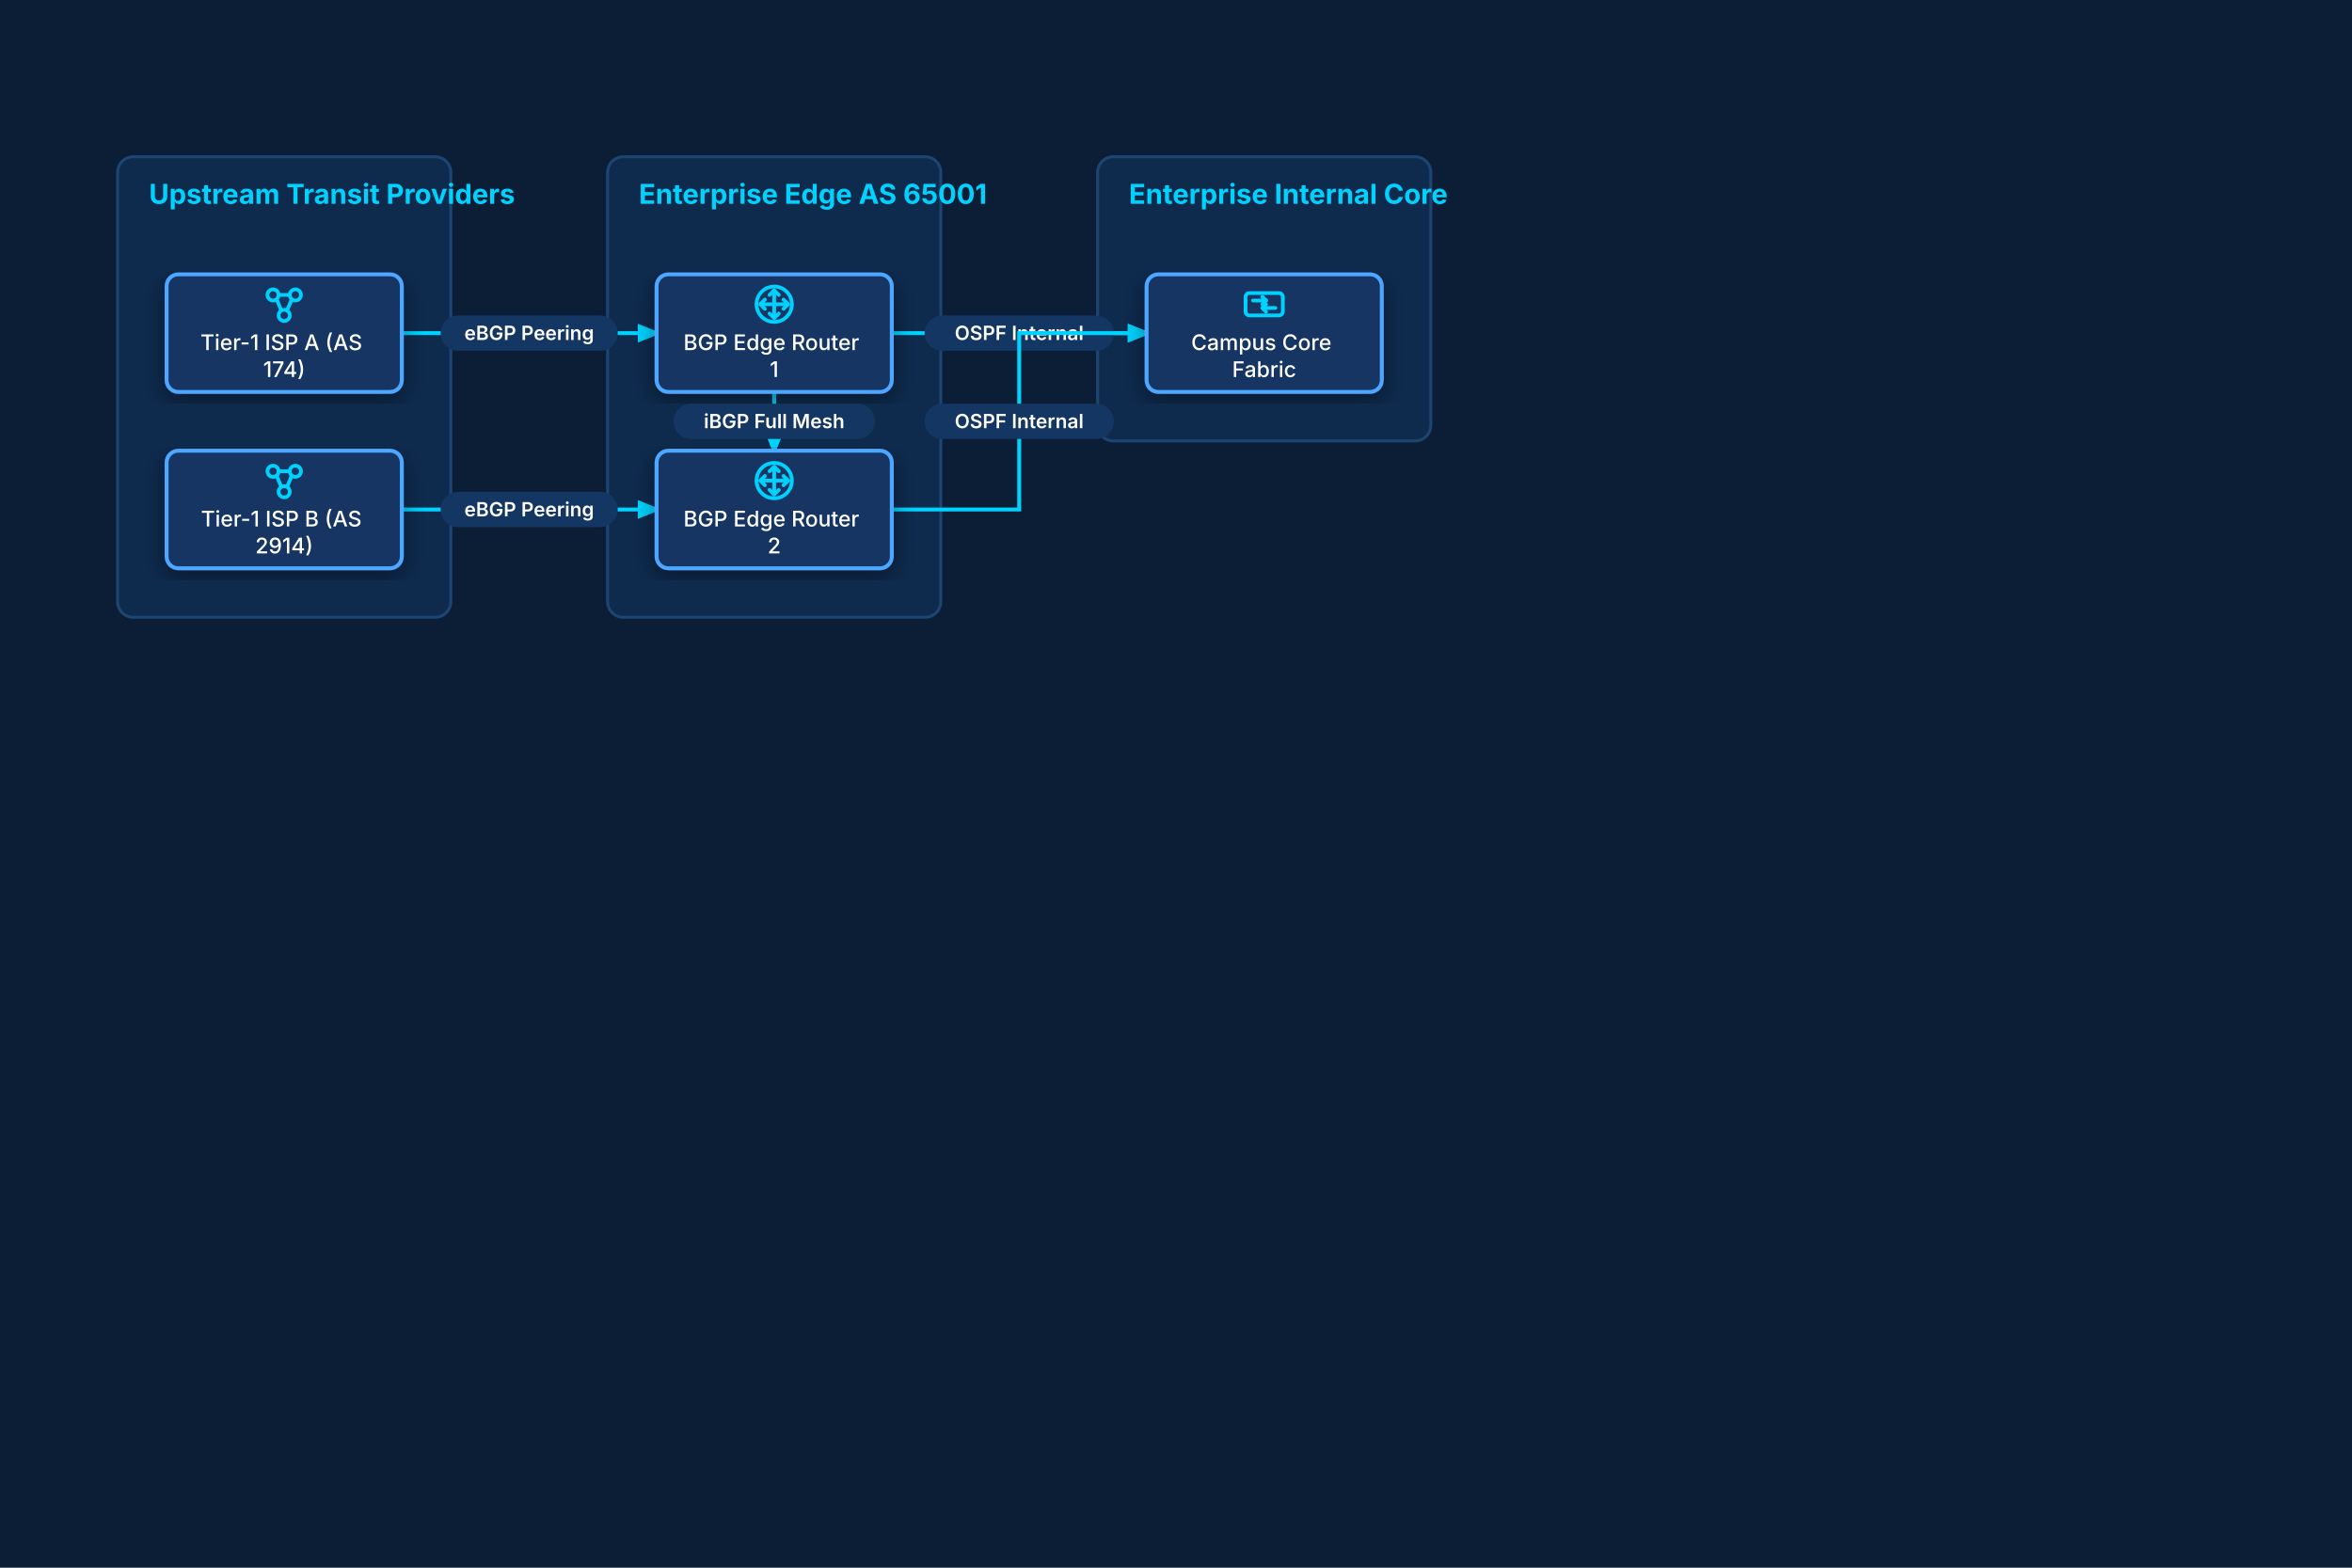
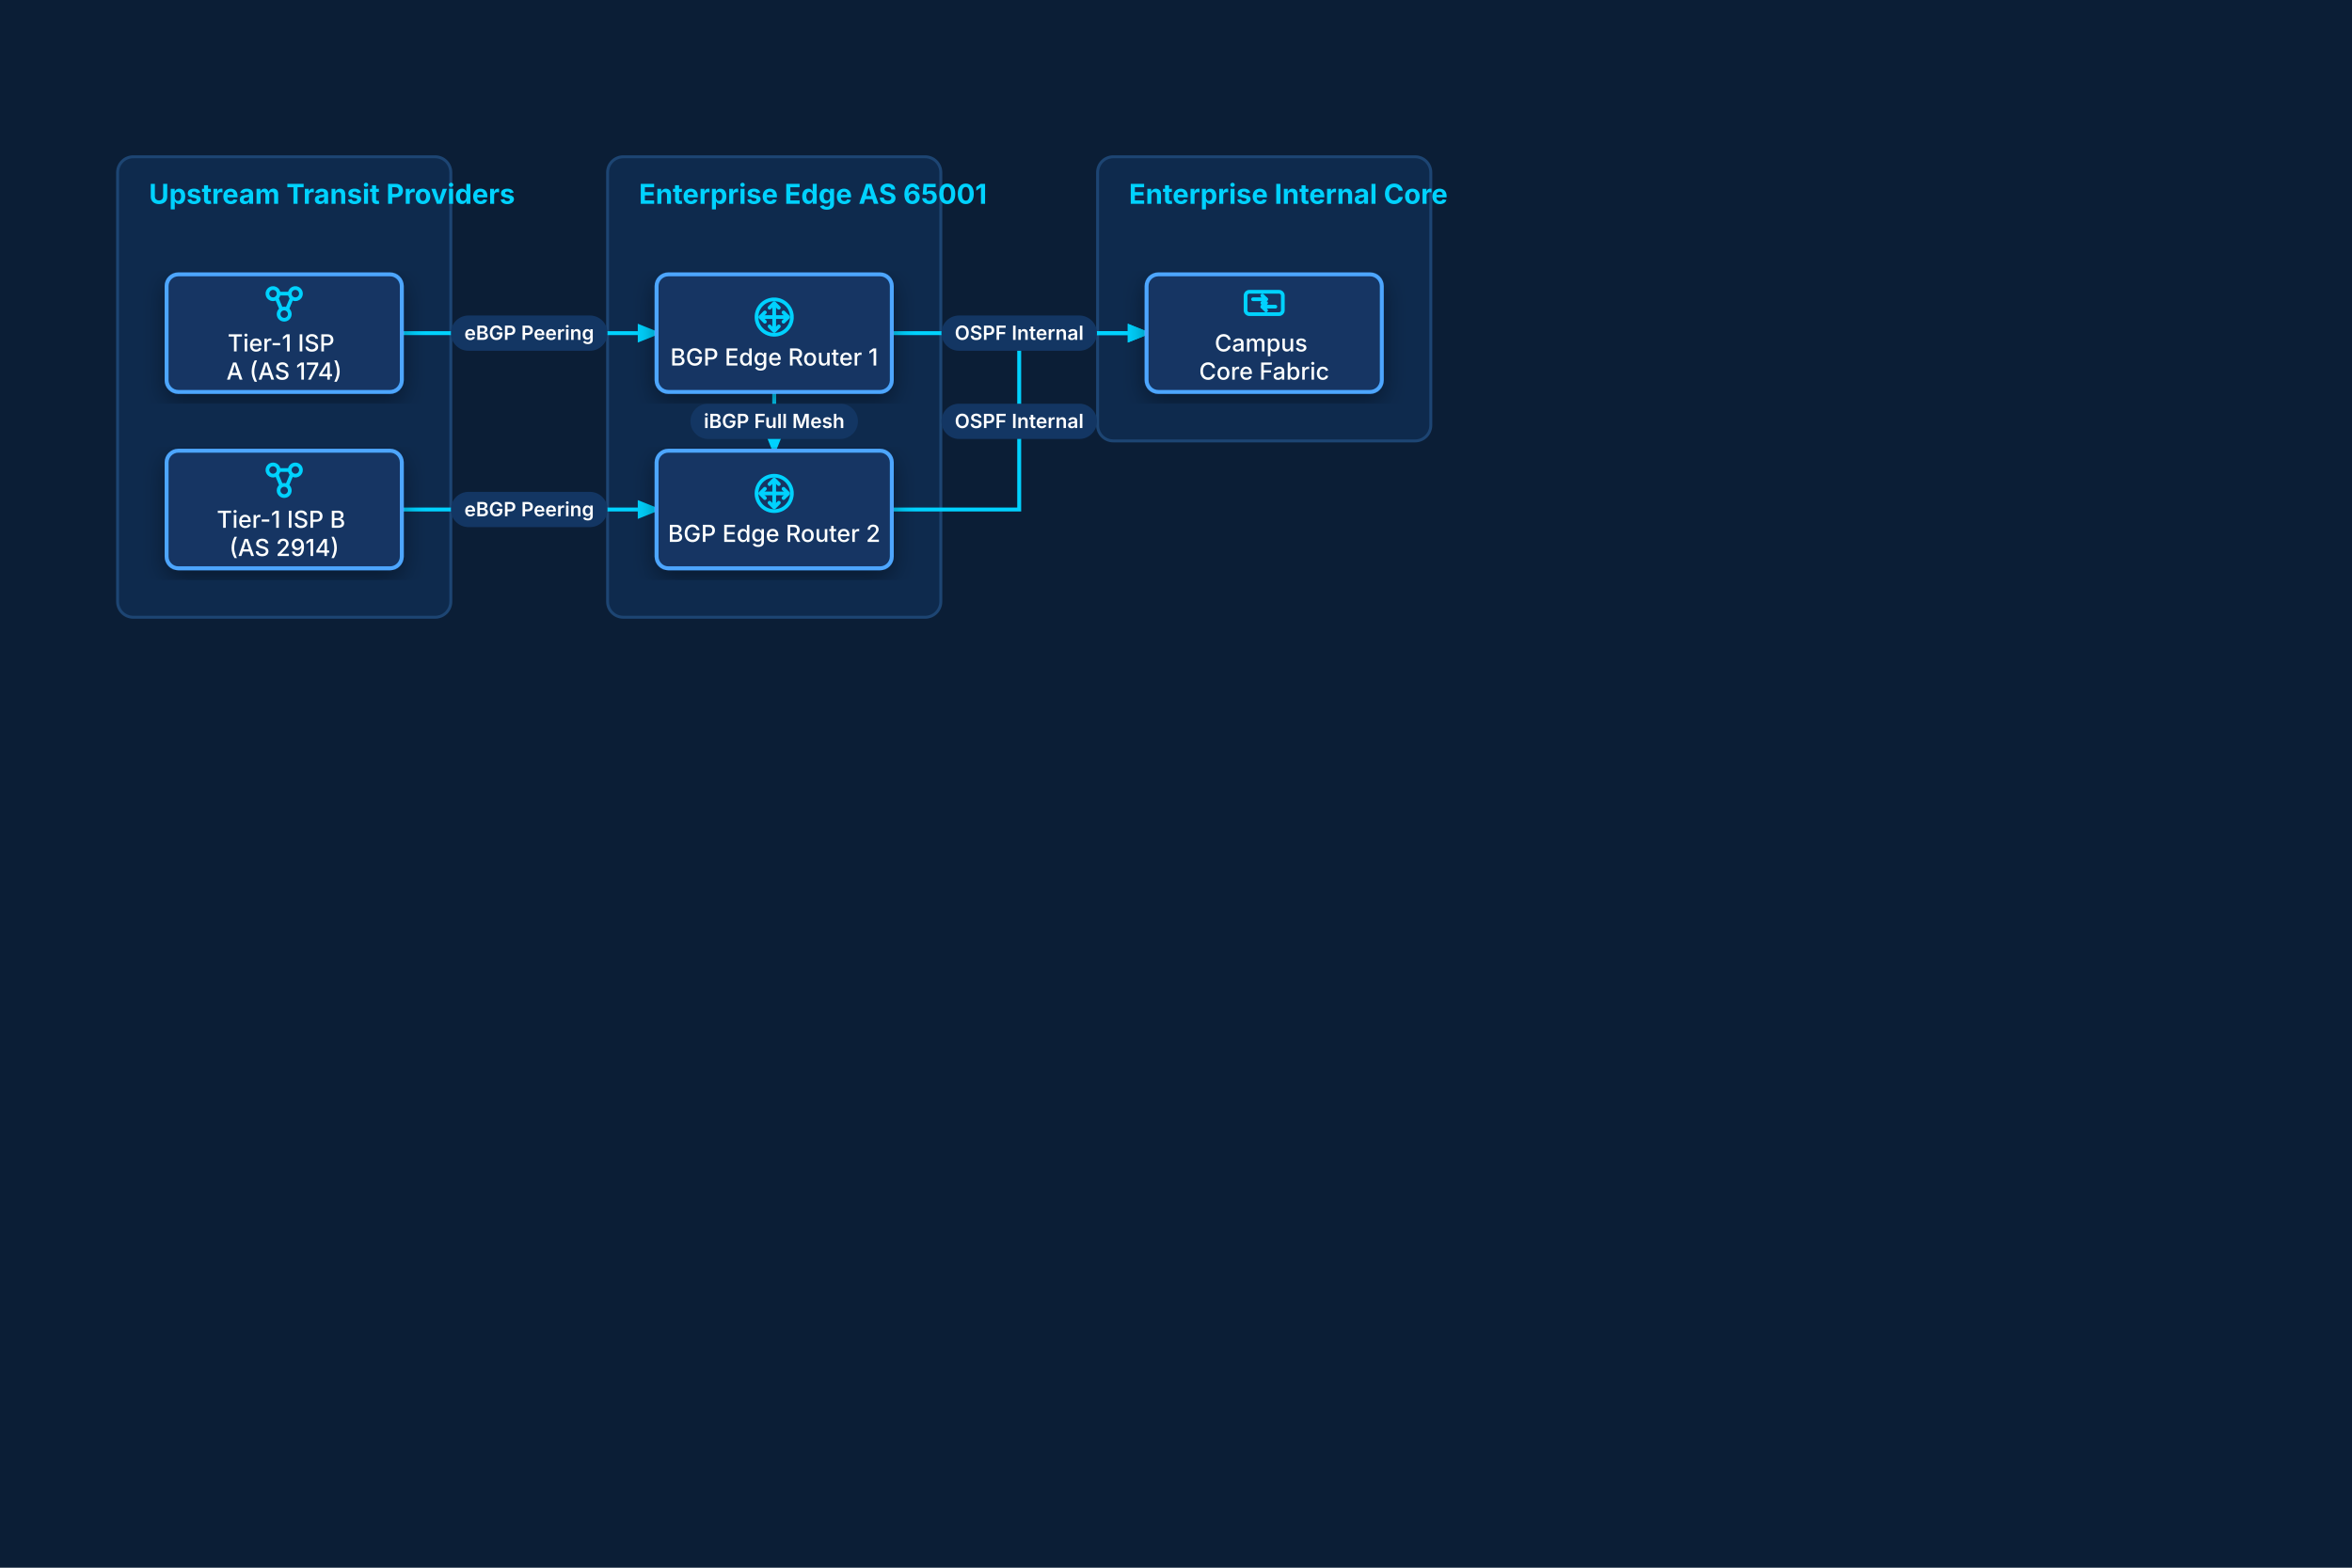
<svg xmlns="http://www.w3.org/2000/svg" viewBox="0 0 1200 800" width="1200" height="800">
  <defs>
    <marker id="arrow" viewBox="0 0 10 10" refX="8" refY="5" markerWidth="6" markerHeight="6" orient="auto-start-reverse">
      <path d="M 0 1 L 10 5 L 0 9 z" fill="#00D2FF" />
    </marker>
    <marker id="arrow-tail" viewBox="0 0 10 10" refX="2" refY="5" markerWidth="6" markerHeight="6" orient="auto">
      <path d="M 10 1 L 0 5 L 10 9 z" fill="#00D2FF" />
    </marker>
    <filter id="shadow" x="-10%" y="-10%" width="120%" height="120%">
      <feDropShadow dx="0" dy="4" stdDeviation="6" flood-color="#000000" flood-opacity="0.4" />
    </filter>
  </defs>
  <rect width="100%" height="100%" fill="#0B1E36" />
  <g id="group_1">
    <rect x="60.0" y="80.0" width="170.0" height="235.0" rx="8" fill="#0E2A4D" stroke="#1D4573" stroke-width="1.5" />
-     <text x="76.0" y="104.0" fill="#00D2FF" font-family="Inter, -apple-system, BlinkMacSystemFont, 'Segoe UI', Roboto, sans-serif" font-size="14" font-weight="bold">Upstream Transit Providers</text>
+     <text x="76" y="104" fill="#00D2FF" font-family="Inter, -apple-system, BlinkMacSystemFont, 'Segoe UI', Roboto, sans-serif" font-size="14" font-weight="700" text-anchor="start">Upstream Transit Providers</text>
  </g>
  <g id="group_2">
    <rect x="310.0" y="80.0" width="170.0" height="235.0" rx="8" fill="#0E2A4D" stroke="#1D4573" stroke-width="1.5" />
-     <text x="326.0" y="104.0" fill="#00D2FF" font-family="Inter, -apple-system, BlinkMacSystemFont, 'Segoe UI', Roboto, sans-serif" font-size="14" font-weight="bold">Enterprise Edge AS 65001</text>
+     <text x="326" y="104" fill="#00D2FF" font-family="Inter, -apple-system, BlinkMacSystemFont, 'Segoe UI', Roboto, sans-serif" font-size="14" font-weight="700" text-anchor="start">Enterprise Edge AS 65001</text>
  </g>
  <g id="group_3">
    <rect x="560.0" y="80.0" width="170.0" height="145.0" rx="8" fill="#0E2A4D" stroke="#1D4573" stroke-width="1.5" />
-     <text x="576.0" y="104.0" fill="#00D2FF" font-family="Inter, -apple-system, BlinkMacSystemFont, 'Segoe UI', Roboto, sans-serif" font-size="14" font-weight="bold">Enterprise Internal Core</text>
+     <text x="576" y="104" fill="#00D2FF" font-family="Inter, -apple-system, BlinkMacSystemFont, 'Segoe UI', Roboto, sans-serif" font-size="14" font-weight="700" text-anchor="start">Enterprise Internal Core</text>
  </g>
  <path d="M 205.0 170.0 L 335.0 170.0" fill="none" stroke="#00D2FF" stroke-width="2" marker-end="url(#arrow)" />
-   <g class="badge">
-     <rect x="224.8" y="161.0" width="90.4" height="18.0" rx="9.0" fill="#133663" />
-     <text x="270.0" y="173.5" fill="#FFFFFF" font-size="10.0" font-family="Inter, -apple-system, BlinkMacSystemFont, 'Segoe UI', Roboto, sans-serif" font-weight="600" text-anchor="middle">eBGP Peering</text>
-   </g>
  <path d="M 205.0 260.0 L 335.0 260.0" fill="none" stroke="#00D2FF" stroke-width="2" marker-end="url(#arrow)" />
-   <g class="badge">
-     <rect x="224.8" y="251.0" width="90.4" height="18.0" rx="9.0" fill="#133663" />
-     <text x="270.0" y="263.5" fill="#FFFFFF" font-size="10.0" font-family="Inter, -apple-system, BlinkMacSystemFont, 'Segoe UI', Roboto, sans-serif" font-weight="600" text-anchor="middle">eBGP Peering</text>
-   </g>
  <path d="M 395.0 200.0 L 395.0 230.0" fill="none" stroke="#00D2FF" stroke-width="2" marker-end="url(#arrow)" />
-   <g class="badge">
-     <rect x="343.6" y="206.0" width="102.8" height="18.0" rx="9.0" fill="#133663" />
-     <text x="395.0" y="218.5" fill="#FFFFFF" font-size="10.0" font-family="Inter, -apple-system, BlinkMacSystemFont, 'Segoe UI', Roboto, sans-serif" font-weight="600" text-anchor="middle">iBGP Full Mesh</text>
-   </g>
  <path d="M 455.0 170.0 L 585.0 170.0" fill="none" stroke="#00D2FF" stroke-width="2" marker-end="url(#arrow)" />
-   <g class="badge">
-     <rect x="471.7" y="161.0" width="96.6" height="18.0" rx="9.0" fill="#133663" />
-     <text x="520.0" y="173.5" fill="#FFFFFF" font-size="10.0" font-family="Inter, -apple-system, BlinkMacSystemFont, 'Segoe UI', Roboto, sans-serif" font-weight="600" text-anchor="middle">OSPF Internal</text>
-   </g>
  <path d="M 455.0 260.0 L 520.0 260.0 L 520.0 170.0 L 585.0 170.0" fill="none" stroke="#00D2FF" stroke-width="2" marker-end="url(#arrow)" />
  <g class="badge">
-     <rect x="471.7" y="206.0" width="96.6" height="18.0" rx="9.0" fill="#133663" />
-     <text x="520.0" y="218.5" fill="#FFFFFF" font-size="10.0" font-family="Inter, -apple-system, BlinkMacSystemFont, 'Segoe UI', Roboto, sans-serif" font-weight="600" text-anchor="middle">OSPF Internal</text>
+     <rect x="230.037" y="161.0" width="79.926" height="18.0" rx="9.0" fill="#133663" />
+     <text x="270" y="173.44" fill="#FFFFFF" font-family="Inter, -apple-system, BlinkMacSystemFont, 'Segoe UI', Roboto, sans-serif" font-size="10" font-weight="600" text-anchor="middle">eBGP Peering</text>
+   </g>
+   <g class="badge">
+     <rect x="230.037" y="251.0" width="79.926" height="18.0" rx="9.0" fill="#133663" />
+     <text x="270" y="263.44" fill="#FFFFFF" font-family="Inter, -apple-system, BlinkMacSystemFont, 'Segoe UI', Roboto, sans-serif" font-size="10" font-weight="600" text-anchor="middle">eBGP Peering</text>
+   </g>
+   <g class="badge">
+     <rect x="352.269" y="206.0" width="85.463" height="18.0" rx="9.0" fill="#133663" />
+     <text x="395" y="218.44" fill="#FFFFFF" font-family="Inter, -apple-system, BlinkMacSystemFont, 'Segoe UI', Roboto, sans-serif" font-size="10" font-weight="600" text-anchor="middle">iBGP Full Mesh</text>
+   </g>
+   <g class="badge">
+     <rect x="480.32" y="161.0" width="79.359" height="18.0" rx="9.0" fill="#133663" />
+     <text x="520" y="173.44" fill="#FFFFFF" font-family="Inter, -apple-system, BlinkMacSystemFont, 'Segoe UI', Roboto, sans-serif" font-size="10" font-weight="600" text-anchor="middle">OSPF Internal</text>
+   </g>
+   <g class="badge">
+     <rect x="480.32" y="206.0" width="79.359" height="18.0" rx="9.0" fill="#133663" />
+     <text x="520" y="218.44" fill="#FFFFFF" font-family="Inter, -apple-system, BlinkMacSystemFont, 'Segoe UI', Roboto, sans-serif" font-size="10" font-weight="600" text-anchor="middle">OSPF Internal</text>
  </g>
  <g id="isp1" filter="url(#shadow)">
    <rect x="85.0" y="140.0" width="120.0" height="60.0" rx="6.0" fill="#133663" stroke="#4DA6FF" stroke-width="2.0" />
-     <g class="icon icon-bgp" transform="translate(133.6, 143.85) scale(0.95)">
+     <g class="icon icon-bgp" transform="translate(133.6, 143.2) scale(0.95)">
      <circle cx="6" cy="7" r="3" fill="none" stroke="#00D2FF" stroke-width="2.0" />
      <circle cx="18" cy="7" r="3" fill="none" stroke="#00D2FF" stroke-width="2.0" />
      <circle cx="12" cy="18" r="3" fill="none" stroke="#00D2FF" stroke-width="2.0" />
      <line x1="9" y1="7" x2="15" y2="7" stroke="#00D2FF" stroke-width="2.0" />
      <line x1="8" y1="9.5" x2="10.5" y2="15.5" stroke="#00D2FF" stroke-width="2.0" />
      <line x1="16" y1="9.5" x2="13.5" y2="15.5" stroke="#00D2FF" stroke-width="2.0" />
    </g>
-     <text x="145.0" y="178.65" text-anchor="middle" fill="#FFFFFF" font-family="Inter, -apple-system, BlinkMacSystemFont, 'Segoe UI', Roboto, sans-serif" font-size="11.0" font-weight="500">
-       <tspan x="145.0" dy="0">Tier-1 ISP A (AS</tspan>
-       <tspan x="145.0" dy="13.75">174)</tspan>
+     <text x="145" y="179.33" text-anchor="middle" fill="#FFFFFF" font-family="Inter, -apple-system, BlinkMacSystemFont, 'Segoe UI', Roboto, sans-serif" font-size="12" font-weight="500">
+       <tspan x="145" dy="0">Tier-1 ISP</tspan>
+       <tspan x="145" dy="14.4">A (AS 174)</tspan>
    </text>
  </g>
  <g id="isp2" filter="url(#shadow)">
    <rect x="85.0" y="230.0" width="120.0" height="60.0" rx="6.0" fill="#133663" stroke="#4DA6FF" stroke-width="2.0" />
-     <g class="icon icon-bgp" transform="translate(133.6, 233.85) scale(0.95)">
+     <g class="icon icon-bgp" transform="translate(133.6, 233.2) scale(0.95)">
      <circle cx="6" cy="7" r="3" fill="none" stroke="#00D2FF" stroke-width="2.0" />
      <circle cx="18" cy="7" r="3" fill="none" stroke="#00D2FF" stroke-width="2.0" />
      <circle cx="12" cy="18" r="3" fill="none" stroke="#00D2FF" stroke-width="2.0" />
      <line x1="9" y1="7" x2="15" y2="7" stroke="#00D2FF" stroke-width="2.0" />
      <line x1="8" y1="9.5" x2="10.5" y2="15.5" stroke="#00D2FF" stroke-width="2.0" />
      <line x1="16" y1="9.5" x2="13.5" y2="15.5" stroke="#00D2FF" stroke-width="2.0" />
    </g>
-     <text x="145.0" y="268.65" text-anchor="middle" fill="#FFFFFF" font-family="Inter, -apple-system, BlinkMacSystemFont, 'Segoe UI', Roboto, sans-serif" font-size="11.0" font-weight="500">
-       <tspan x="145.0" dy="0">Tier-1 ISP B (AS</tspan>
-       <tspan x="145.0" dy="13.75">2914)</tspan>
+     <text x="145" y="269.33" text-anchor="middle" fill="#FFFFFF" font-family="Inter, -apple-system, BlinkMacSystemFont, 'Segoe UI', Roboto, sans-serif" font-size="12" font-weight="500">
+       <tspan x="145" dy="0">Tier-1 ISP B</tspan>
+       <tspan x="145" dy="14.4">(AS 2914)</tspan>
    </text>
  </g>
  <g id="edge1" filter="url(#shadow)">
    <rect x="335.0" y="140.0" width="120.0" height="60.0" rx="6.0" fill="#133663" stroke="#4DA6FF" stroke-width="2.0" />
-     <g class="icon icon-core_router" transform="translate(383.6, 143.85) scale(0.95)">
+     <g class="icon icon-core_router" transform="translate(383.6, 150.4) scale(0.95)">
      <circle cx="12" cy="12" r="9.5" fill="none" stroke="#00D2FF" stroke-width="2.0" />
      <line x1="12" y1="4.5" x2="12" y2="19.5" stroke="#00D2FF" stroke-width="2.0" />
      <polyline points="9.5,7 12,4.5 14.5,7" fill="none" stroke="#00D2FF" stroke-width="2.0" stroke-linecap="round" stroke-linejoin="round" />
      <polyline points="9.5,17 12,19.5 14.5,17" fill="none" stroke="#00D2FF" stroke-width="2.0" stroke-linecap="round" stroke-linejoin="round" />
      <line x1="4.5" y1="12" x2="19.5" y2="12" stroke="#00D2FF" stroke-width="2.0" />
      <polyline points="7,9.5 4.5,12 7,14.5" fill="none" stroke="#00D2FF" stroke-width="2.0" stroke-linecap="round" stroke-linejoin="round" />
      <polyline points="17,9.5 19.5,12 17,14.5" fill="none" stroke="#00D2FF" stroke-width="2.0" stroke-linecap="round" stroke-linejoin="round" />
    </g>
-     <text x="395.0" y="178.65" text-anchor="middle" fill="#FFFFFF" font-family="Inter, -apple-system, BlinkMacSystemFont, 'Segoe UI', Roboto, sans-serif" font-size="11.0" font-weight="500">
-       <tspan x="395.0" dy="0">BGP Edge Router</tspan>
-       <tspan x="395.0" dy="13.75">1</tspan>
-     </text>
+     <text x="395" y="186.53" fill="#FFFFFF" font-family="Inter, -apple-system, BlinkMacSystemFont, 'Segoe UI', Roboto, sans-serif" font-size="12" font-weight="500" text-anchor="middle">BGP Edge Router 1</text>
  </g>
  <g id="edge2" filter="url(#shadow)">
    <rect x="335.0" y="230.0" width="120.0" height="60.0" rx="6.0" fill="#133663" stroke="#4DA6FF" stroke-width="2.0" />
-     <g class="icon icon-core_router" transform="translate(383.6, 233.85) scale(0.95)">
+     <g class="icon icon-core_router" transform="translate(383.6, 240.4) scale(0.95)">
      <circle cx="12" cy="12" r="9.5" fill="none" stroke="#00D2FF" stroke-width="2.0" />
      <line x1="12" y1="4.5" x2="12" y2="19.5" stroke="#00D2FF" stroke-width="2.0" />
      <polyline points="9.5,7 12,4.5 14.5,7" fill="none" stroke="#00D2FF" stroke-width="2.0" stroke-linecap="round" stroke-linejoin="round" />
      <polyline points="9.5,17 12,19.5 14.5,17" fill="none" stroke="#00D2FF" stroke-width="2.0" stroke-linecap="round" stroke-linejoin="round" />
      <line x1="4.5" y1="12" x2="19.5" y2="12" stroke="#00D2FF" stroke-width="2.0" />
      <polyline points="7,9.5 4.5,12 7,14.5" fill="none" stroke="#00D2FF" stroke-width="2.0" stroke-linecap="round" stroke-linejoin="round" />
      <polyline points="17,9.5 19.5,12 17,14.5" fill="none" stroke="#00D2FF" stroke-width="2.0" stroke-linecap="round" stroke-linejoin="round" />
    </g>
-     <text x="395.0" y="268.65" text-anchor="middle" fill="#FFFFFF" font-family="Inter, -apple-system, BlinkMacSystemFont, 'Segoe UI', Roboto, sans-serif" font-size="11.0" font-weight="500">
-       <tspan x="395.0" dy="0">BGP Edge Router</tspan>
-       <tspan x="395.0" dy="13.75">2</tspan>
-     </text>
+     <text x="395" y="276.53" fill="#FFFFFF" font-family="Inter, -apple-system, BlinkMacSystemFont, 'Segoe UI', Roboto, sans-serif" font-size="12" font-weight="500" text-anchor="middle">BGP Edge Router 2</text>
  </g>
  <g id="core_fabric" filter="url(#shadow)">
    <rect x="585.0" y="140.0" width="120.0" height="60.0" rx="6.0" fill="#133663" stroke="#4DA6FF" stroke-width="2.0" />
-     <g class="icon icon-switch" transform="translate(633.6, 143.85) scale(0.95)">
+     <g class="icon icon-switch" transform="translate(633.6, 143.2) scale(0.95)">
      <rect x="2" y="6" width="20" height="12" rx="2" fill="none" stroke="#00D2FF" stroke-width="2.0" />
      <line x1="6" y1="10" x2="13" y2="10" stroke="#00D2FF" stroke-width="2.0" stroke-linecap="round" />
      <polyline points="11,8 13,10 11,12" fill="none" stroke="#00D2FF" stroke-width="2.0" stroke-linecap="round" stroke-linejoin="round" />
      <line x1="18" y1="14" x2="11" y2="14" stroke="#00D2FF" stroke-width="2.0" stroke-linecap="round" />
      <polyline points="13,12 11,14 13,16" fill="none" stroke="#00D2FF" stroke-width="2.0" stroke-linecap="round" stroke-linejoin="round" />
    </g>
-     <text x="645.0" y="178.65" text-anchor="middle" fill="#FFFFFF" font-family="Inter, -apple-system, BlinkMacSystemFont, 'Segoe UI', Roboto, sans-serif" font-size="11.0" font-weight="500">
-       <tspan x="645.0" dy="0">Campus Core</tspan>
-       <tspan x="645.0" dy="13.75">Fabric</tspan>
+     <text x="645" y="179.33" text-anchor="middle" fill="#FFFFFF" font-family="Inter, -apple-system, BlinkMacSystemFont, 'Segoe UI', Roboto, sans-serif" font-size="12" font-weight="500">
+       <tspan x="645" dy="0">Campus</tspan>
+       <tspan x="645" dy="14.4">Core Fabric</tspan>
    </text>
  </g>
</svg>
